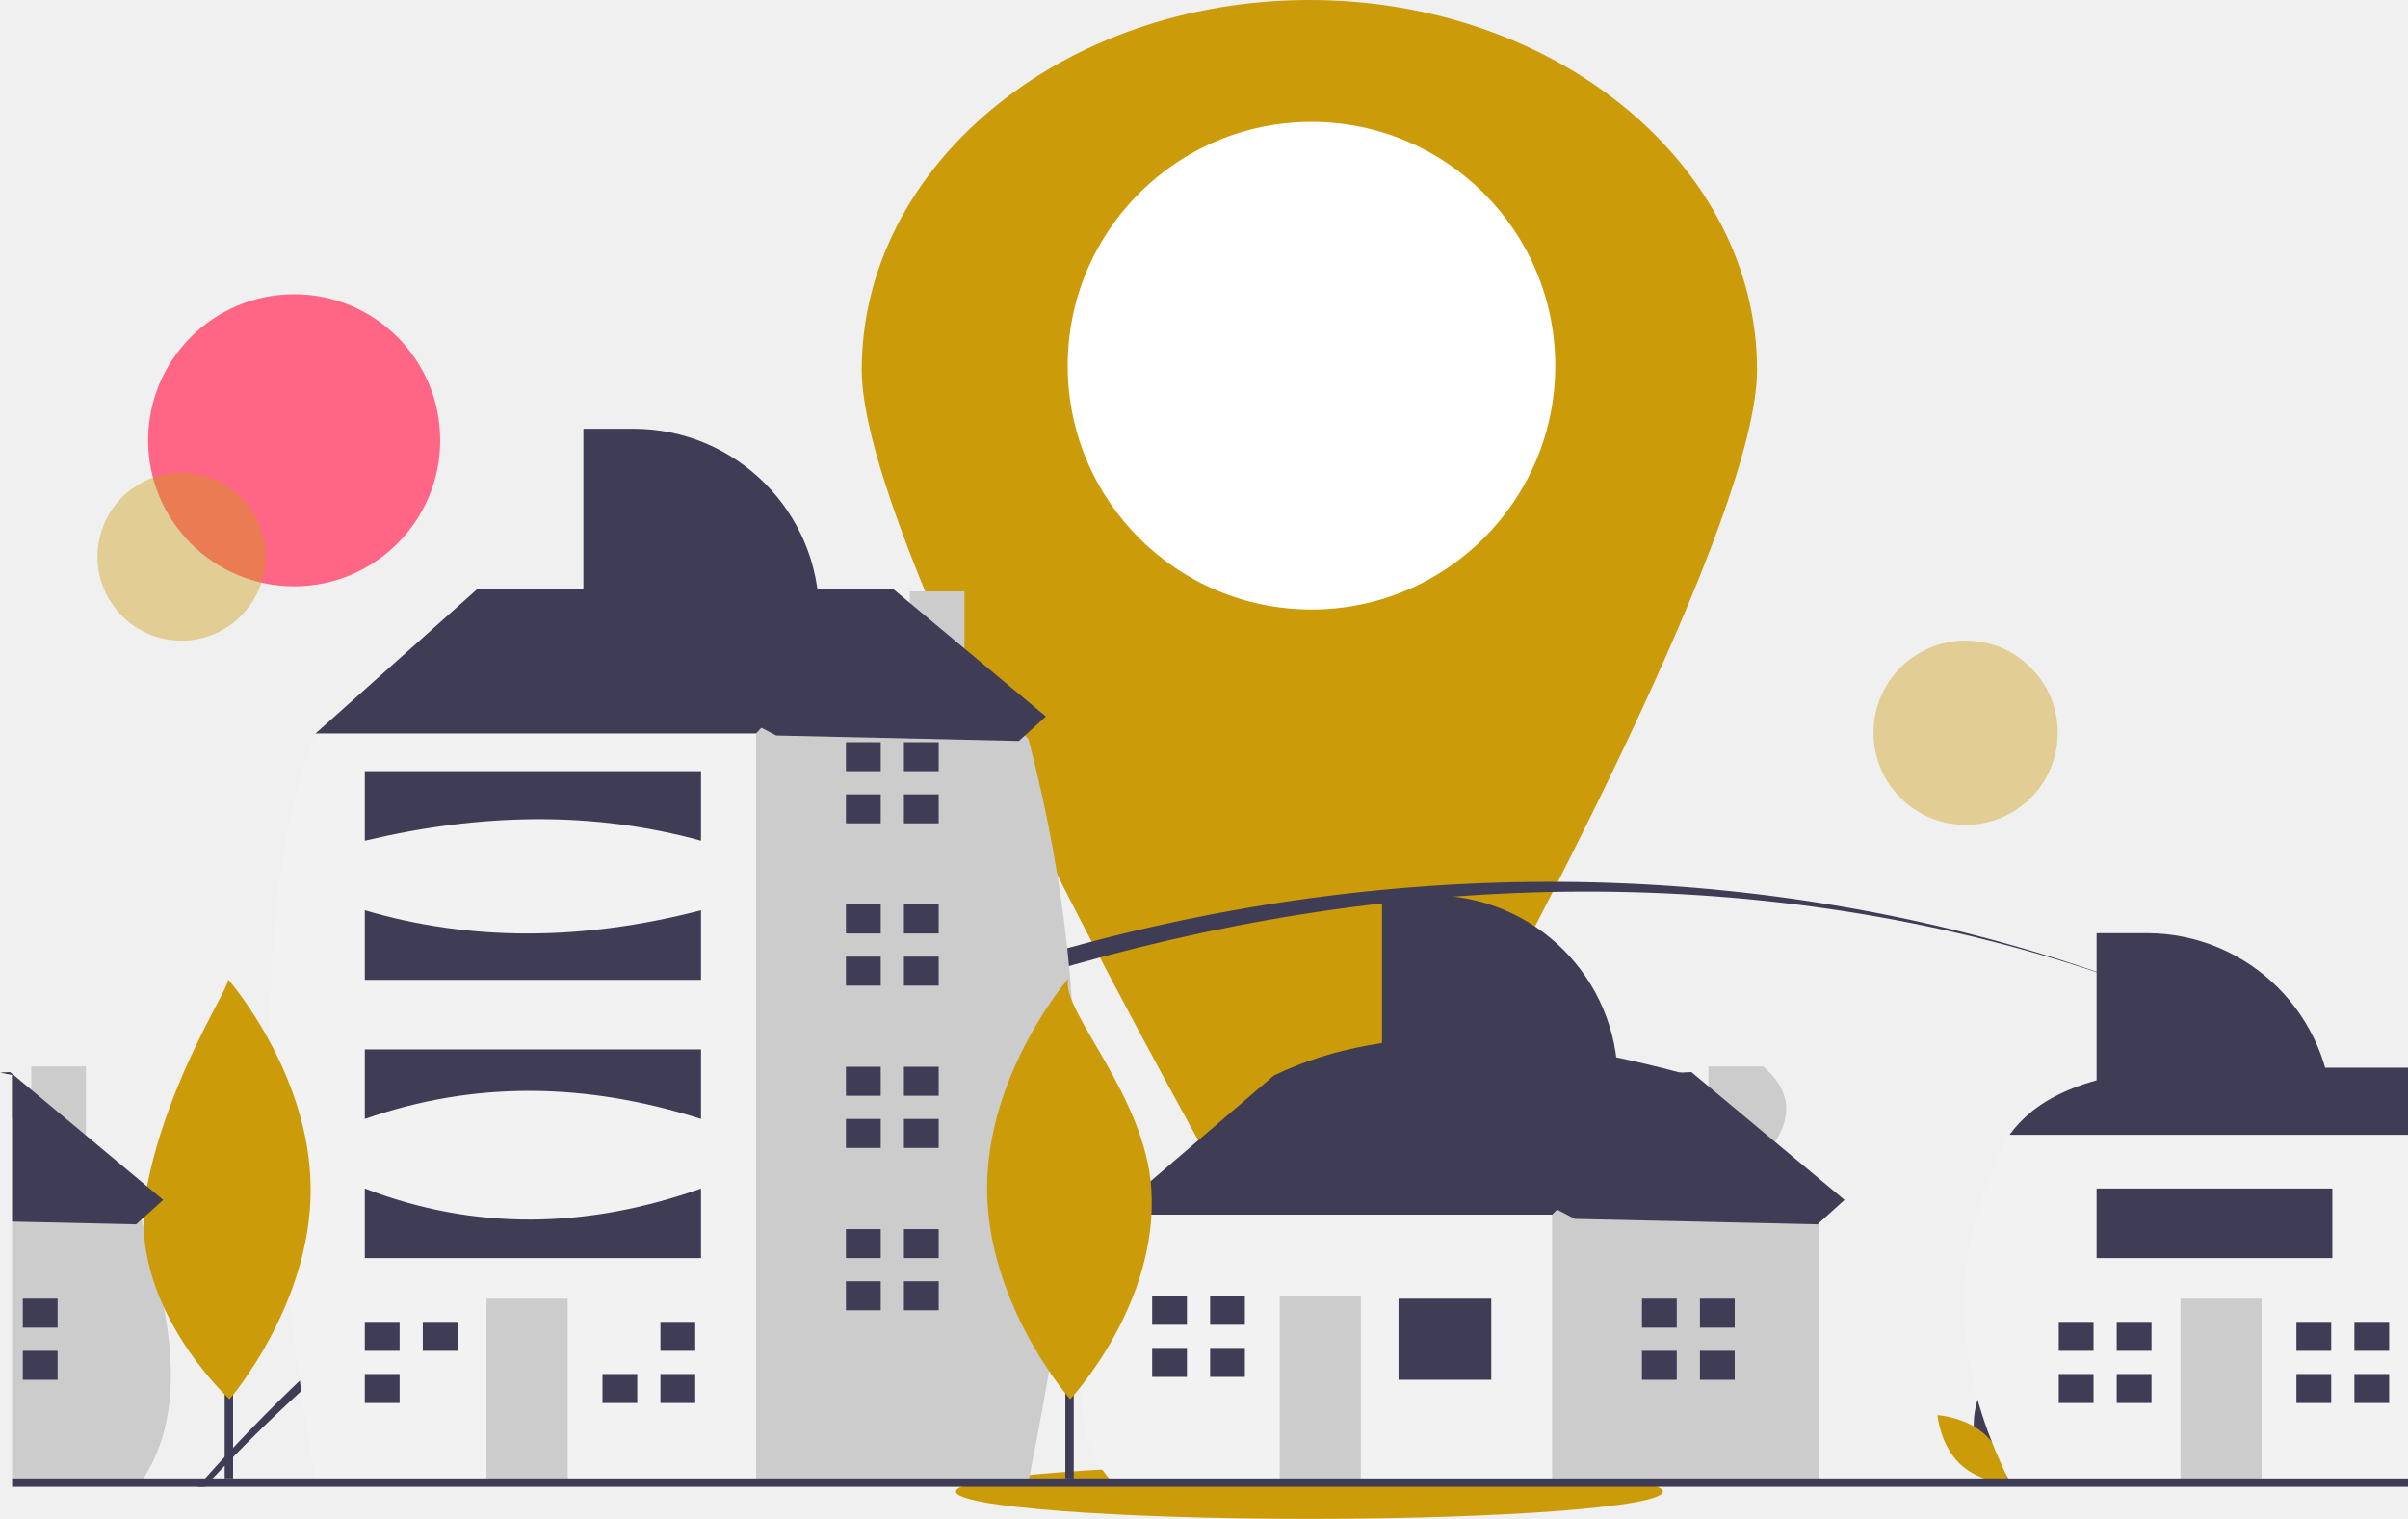
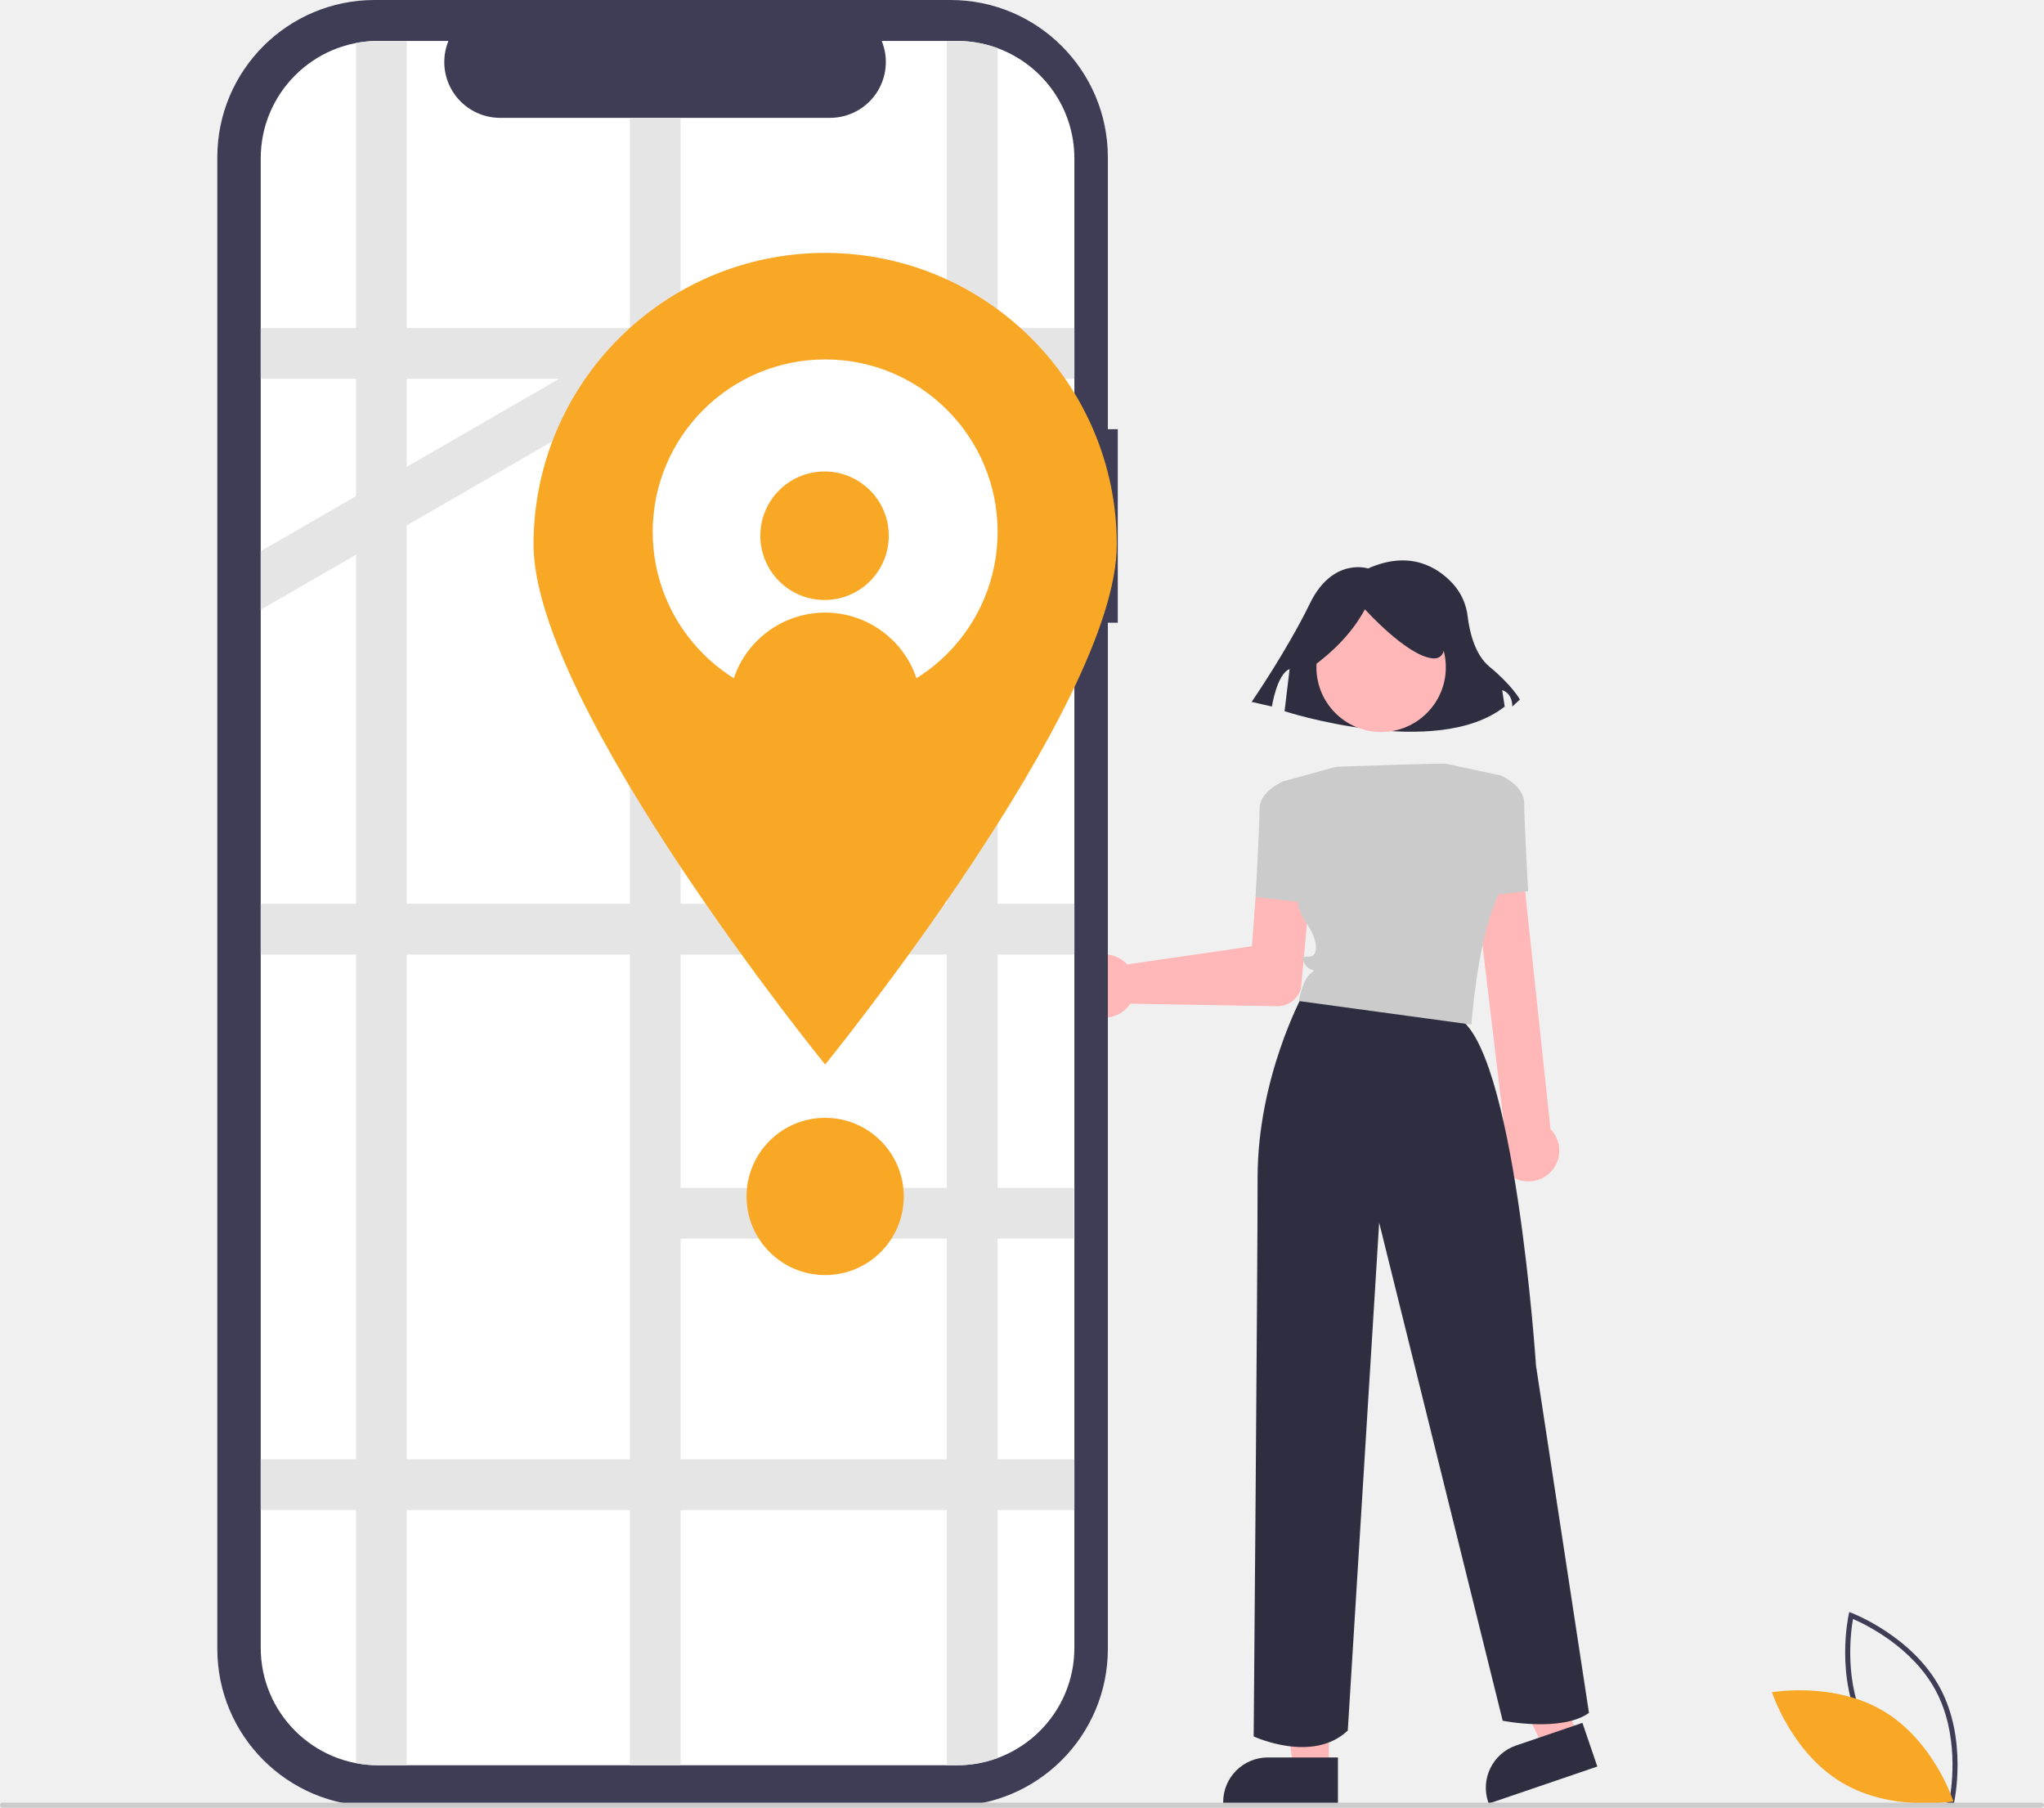
- <svg xmlns="http://www.w3.org/2000/svg" data-name="Layer 1" width="572.88" height="361.347" viewBox="0 0 572.88 361.347">
-   <path d="M731.572,357.326c0,34.668-54.19,136.907-85.26,192.678a24.312,24.312,0,0,1-42.48,0c-31.07-55.771-85.26-158.01-85.26-192.678,0-48.601,47.682-88,106.5-88S731.572,308.725,731.572,357.326Z" transform="translate(-313.5599 -269.3263)" fill="#cc9b0a" />
-   <circle cx="312.012" cy="87" r="58" fill="#fff" />
-   <circle cx="69.982" cy="104.74" r="34.74" fill="#ff6584" />
-   <ellipse cx="311.512" cy="354.856" rx="84.092" ry="6.492" fill="#cc9b0a" />
-   <circle cx="356.74" cy="401.758" r="19.986" transform="translate(-410.5334 420.2112) rotate(-80.78252)" fill="#cc9b0a" opacity="0.4" style="isolation:isolate" />
-   <path d="M824.33,504.856c-157.39-59-349.35-1.48-460.18,116.18-.63.66-1.26,1.33-1.87,2h-1.69c.58-.67,1.18-1.34,1.77-2C475.49,494.426,664.9,443.966,824.33,504.856Z" transform="translate(-313.5599 -269.3263)" fill="#3f3d56" />
-   <path d="M867.34,524.426a375.733,375.733,0,0,0-43.01-19.57A341.325,341.325,0,0,1,867.34,524.426Z" transform="translate(-313.5599 -269.3263)" fill="#3f3d56" />
-   <circle cx="467.641" cy="174.315" r="21.92" fill="#cc9b0a" opacity="0.4" style="isolation:isolate" />
-   <path d="M783.641,612.247c1.694,6.262,7.496,10.14,7.496,10.14s3.056-6.274,1.362-12.536-7.496-10.14-7.496-10.14S781.947,605.986,783.641,612.247Z" transform="translate(-313.5599 -269.3263)" fill="#3f3d56" />
-   <path d="M786.13,610.902c4.648,4.525,5.216,11.481,5.216,11.481s-6.968-.381-11.617-4.905-5.216-11.481-5.216-11.481S781.482,606.377,786.13,610.902Z" transform="translate(-313.5599 -269.3263)" fill="#cc9b0a" />
-   <path d="M316.92,525.182v9.66l-.48.52v-10.28C316.6,525.112,316.76,525.152,316.92,525.182Z" transform="translate(-313.5599 -269.3263)" fill="#3f3d56" />
-   <path d="M347.7,621.032c-.14.23-.29.46-.44.69h-30.82v-96.06l.48-.48,4.09,4.65v-6.8h13v21.58l13.13,14.91.12.14c.16.5.31,1,.46,1.5a.035.035,0,0,0,.01.02,177.405,177.405,0,0,1,4.84,19.19C355.43,595.662,355,609.682,347.7,621.032Z" transform="translate(-313.5599 -269.3263)" fill="#ccc" />
-   <rect x="5.427" y="308.953" width="8.274" height="6.895" fill="#3f3d56" />
-   <rect x="5.427" y="321.365" width="8.274" height="6.895" fill="#3f3d56" />
-   <path d="M582.148,565.178l-4.137-6.895,38.614-33.098c28.547-13.741,62.958-9.776,99.294,0l0,9.653-35.856,38.615-41.373,8.274Z" transform="translate(-313.5599 -269.3263)" fill="#3f3d56" />
-   <path d="M733.011,544.608c6.857-7.627,7.81-14.88,0-21.577h-13v6.804l-4.092-4.65-33.098,33.098-5.517,5.516-6.895,27.582,12.412,30.339h63.437V559.662Z" transform="translate(-313.5599 -269.3263)" fill="#ccc" />
-   <path d="M578.011,558.283H682.821v63.438l-104.81,0C565.331,608.002,571.918,582.997,578.011,558.283Z" transform="translate(-313.5599 -269.3263)" fill="#f2f2f2" />
-   <rect x="332.715" y="308.953" width="22.065" height="19.307" fill="#3f3d56" />
-   <rect x="304.444" y="308.263" width="19.307" height="44.13" fill="#ccc" />
-   <polygon points="282.379 315.159 282.379 308.264 274.105 308.264 274.105 315.159 281.689 315.159 282.379 315.159" fill="#3f3d56" />
-   <polygon points="281.689 320.675 274.105 320.675 274.105 327.571 282.379 327.571 282.379 320.675 281.689 320.675" fill="#3f3d56" />
-   <rect x="287.895" y="308.263" width="8.274" height="6.895" fill="#3f3d56" />
-   <rect x="287.895" y="320.675" width="8.274" height="6.895" fill="#3f3d56" />
-   <polygon points="398.911 315.849 398.911 308.953 390.636 308.953 390.636 315.849 398.221 315.849 398.911 315.849" fill="#3f3d56" />
-   <polygon points="398.221 321.365 390.636 321.365 390.636 328.26 398.911 328.26 398.911 321.365 398.221 321.365" fill="#3f3d56" />
-   <rect x="404.427" y="308.953" width="8.274" height="6.895" fill="#3f3d56" />
-   <rect x="404.427" y="321.365" width="8.274" height="6.895" fill="#3f3d56" />
-   <polygon points="81.966 180.01 75.071 174.493 113.685 140.016 211.599 140.016 211.599 170.356 148.162 213.108 81.966 180.01" fill="#3f3d56" />
-   <path d="M543.011,428.682V410.031h-13v4.568l-4.852-5.257-31.719,34.477-12.411,8.275-19.245,140.603,29.023,29.023,67.45,0c10.335-51.988,18.53-105.394,0-176.522Z" transform="translate(-313.5599 -269.3263)" fill="#ccc" />
-   <path d="M388.63,443.819l104.81,0V621.72l-104.81,0C377.161,552.607,371.56,488.515,388.63,443.819Z" transform="translate(-313.5599 -269.3263)" fill="#f2f2f2" />
-   <rect x="115.753" y="308.953" width="19.307" height="43.441" fill="#ccc" />
-   <polygon points="95.067 321.365 95.067 314.47 86.793 314.47 86.793 321.365 94.378 321.365 95.067 321.365" fill="#3f3d56" />
-   <polygon points="94.378 326.881 86.793 326.881 86.793 333.777 95.067 333.777 95.067 326.881 94.378 326.881" fill="#3f3d56" />
-   <rect x="100.583" y="314.469" width="8.274" height="6.895" fill="#3f3d56" />
-   <polygon points="150.92 326.881 143.335 326.881 143.335 333.777 151.609 333.777 151.609 326.881 150.92 326.881" fill="#3f3d56" />
-   <rect x="157.125" y="314.469" width="8.274" height="6.895" fill="#3f3d56" />
-   <rect x="157.125" y="326.881" width="8.274" height="6.895" fill="#3f3d56" />
-   <polygon points="209.53 183.457 209.53 176.562 201.256 176.562 201.256 183.457 208.841 183.457 209.53 183.457" fill="#3f3d56" />
-   <polygon points="208.841 188.974 201.256 188.974 201.256 195.869 209.53 195.869 209.53 188.974 208.841 188.974" fill="#3f3d56" />
-   <rect x="215.047" y="176.562" width="8.274" height="6.895" fill="#3f3d56" />
-   <rect x="215.047" y="188.973" width="8.274" height="6.895" fill="#3f3d56" />
-   <polygon points="209.53 222.072 209.53 215.176 201.256 215.176 201.256 222.072 208.841 222.072 209.53 222.072" fill="#3f3d56" />
-   <polygon points="208.841 227.588 201.256 227.588 201.256 234.483 209.53 234.483 209.53 227.588 208.841 227.588" fill="#3f3d56" />
-   <rect x="215.047" y="215.176" width="8.274" height="6.895" fill="#3f3d56" />
-   <rect x="215.047" y="227.587" width="8.274" height="6.895" fill="#3f3d56" />
-   <polygon points="209.53 260.686 209.53 253.79 201.256 253.79 201.256 260.686 208.841 260.686 209.53 260.686" fill="#3f3d56" />
-   <polygon points="208.841 266.202 201.256 266.202 201.256 273.097 209.53 273.097 209.53 266.202 208.841 266.202" fill="#3f3d56" />
-   <rect x="215.047" y="253.79" width="8.274" height="6.895" fill="#3f3d56" />
-   <rect x="215.047" y="266.202" width="8.274" height="6.895" fill="#3f3d56" />
-   <polygon points="209.53 299.3 209.53 292.404 201.256 292.404 201.256 299.3 208.841 299.3 209.53 299.3" fill="#3f3d56" />
-   <polygon points="208.841 304.816 201.256 304.816 201.256 311.711 209.53 311.711 209.53 304.816 208.841 304.816" fill="#3f3d56" />
-   <rect x="215.047" y="292.404" width="8.274" height="6.895" fill="#3f3d56" />
-   <rect x="215.047" y="304.816" width="8.274" height="6.895" fill="#3f3d56" />
-   <path d="M400.352,452.783H480.339V469.332c-25.638-7.076-52.374-6.568-79.986,0Z" transform="translate(-313.5599 -269.3263)" fill="#3f3d56" />
-   <path d="M400.352,485.881q37.447,11.033,79.986,0v16.549H400.352Z" transform="translate(-313.5599 -269.3263)" fill="#3f3d56" />
-   <path d="M400.352,518.979H480.339V535.528c-27.259-8.704-53.949-9.115-79.986,0Z" transform="translate(-313.5599 -269.3263)" fill="#3f3d56" />
-   <path d="M400.352,552.077c26.086,10.054,52.772,9.635,79.986,0v16.549H400.352Z" transform="translate(-313.5599 -269.3263)" fill="#3f3d56" />
-   <path d="M830.24,523.326h56.2v27.08l-5.02,1.571-16.7,5.212-26.2-6.069-26.17-6.065-13.82-3.201-6.9-2.553C797.37,531.425,807.81,525.23,830.24,523.326Z" transform="translate(-313.5599 -269.3263)" fill="#3f3d56" />
-   <path d="M886.44,539.301v82.421h-94.81c-.03-.051-.05-.097-.08-.148v-.005a1.265,1.265,0,0,0-.08-.167q-2.22-4.469-3.98-8.914c-9.95-25.078-8.87-49.494,4.14-73.187Z" transform="translate(-313.5599 -269.3263)" fill="#f2f2f2" />
-   <rect x="518.753" y="308.953" width="19.307" height="43.441" fill="#ccc" />
-   <polygon points="498.067 321.365 498.067 314.47 489.793 314.47 489.793 321.365 497.378 321.365 498.067 321.365" fill="#3f3d56" />
-   <polygon points="497.378 326.881 489.793 326.881 489.793 333.777 498.067 333.777 498.067 326.881 497.378 326.881" fill="#3f3d56" />
-   <rect x="503.583" y="314.469" width="8.274" height="6.895" fill="#3f3d56" />
-   <rect x="503.583" y="326.881" width="8.274" height="6.895" fill="#3f3d56" />
-   <polygon points="554.609 321.365 554.609 314.47 546.335 314.47 546.335 321.365 553.92 321.365 554.609 321.365" fill="#3f3d56" />
-   <polygon points="553.92 326.881 546.335 326.881 546.335 333.777 554.609 333.777 554.609 326.881 553.92 326.881" fill="#3f3d56" />
-   <rect x="560.125" y="314.469" width="8.274" height="6.895" fill="#3f3d56" />
-   <rect x="560.125" y="326.881" width="8.274" height="6.895" fill="#3f3d56" />
-   <path d="M812.353,491.326h11.886a44.202,44.202,0,0,1,44.202,44.202v0h-56.087Z" transform="translate(-313.5599 -269.3263)" fill="#3f3d56" />
-   <path d="M452.353,371.326h11.886a44.202,44.202,0,0,1,44.202,44.202v0h-56.087Z" transform="translate(-313.5599 -269.3263)" fill="#3f3d56" />
-   <path d="M642.353,482.326h11.886a44.202,44.202,0,0,1,44.202,44.202v0h-56.087Z" transform="translate(-313.5599 -269.3263)" fill="#3f3d56" />
-   <rect x="498.793" y="282.751" width="56.087" height="16.549" fill="#3f3d56" />
-   <rect x="2.88" y="351.71" width="570" height="2" fill="#3f3d56" />
-   <rect x="53.451" y="272.705" width="2" height="79" fill="#3f3d56" />
-   <path d="M387.469,552.099c.127,27.624-19.308,50.108-19.308,50.108s-24.889-22.782-19.769-49.928c5.15-27.301,21.199-49.992,19.308-50.108C367.7,502.171,387.341,524.475,387.469,552.099Z" transform="translate(-313.5599 -269.3263)" fill="#cc9b0a" />
-   <rect x="253.451" y="272.705" width="2" height="79" fill="#3f3d56" />
-   <path d="M587.469,552.099c1.803,27.566-19.308,50.108-19.308,50.108s-19.642-22.304-19.769-49.928,19.308-50.108,19.308-50.108C565.805,509.743,586.01,529.795,587.469,552.099Z" transform="translate(-313.5599 -269.3263)" fill="#cc9b0a" />
-   <polygon points="125.513 144.289 212.387 140.039 248.83 170.458 242.387 176.275 184.678 174.976 125.513 144.289" fill="#3f3d56" />
-   <path d="M352.39,554.782l-4.68,4.23-.57.51-1.19,1.08-29.51-.66v-34.86q-1.44-.315-2.88-.6l2.39-.12.49.41,4.57,3.81,13,10.86,14.52,12.12Z" transform="translate(-313.5599 -269.3263)" fill="#3f3d56" />
-   <polygon points="315.513 259.289 402.387 255.039 438.83 285.458 432.387 291.275 374.678 289.976 315.513 259.289" fill="#3f3d56" />
+ <svg xmlns="http://www.w3.org/2000/svg" data-name="afcb9ff3-8250-4c7a-bd11-73381c22471b" width="806" height="712.713" viewBox="0 0 806 712.713">
+   <path d="M770.296,711.765l-1.073-.402c-.236-.089-23.709-9.082-34.704-29.474-10.996-20.393-5.612-44.945-5.556-45.19l.253-1.118,1.073.402c.236.089,23.708,9.082,34.704,29.474,10.996,20.393,5.612,44.945,5.556,45.19ZM736.279,680.94c9.296,17.241,27.845,26.079,32.545,28.097.894-5.037,3.696-25.406-5.592-42.631-9.287-17.223-27.843-26.074-32.545-28.097C729.793,643.349,726.992,663.716,736.279,680.94Z" transform="translate(0 0.00002)" fill="#3f3d56" />
+   <path d="M742.922,674.736c19.761,11.889,27.371,35.503,27.371,35.503s-24.428,4.339-44.188-7.55-27.371-35.503-27.371-35.503S723.161,662.847,742.922,674.736Z" transform="translate(0 0.00002)" fill="#f9a826" />
+   <path d="M424.792,381.964a12.52,12.52,0,0,1,18.459-2.877,11.918,11.918,0,0,1,1.21,1.155l49.211-7.164,2.739-37.005a10.733,10.733,0,0,1,21.409,1.581q-.007.099-.016.197l-4.797,51.925-.023.116a9.724,9.724,0,0,1-9.395,6.82l-57.883-.999a11.713,11.713,0,0,1-.726.992,12.521,12.521,0,0,1-18.668.764q-.374-.383-.708-.791A12.559,12.559,0,0,1,424.792,381.964Z" transform="translate(0 0.00002)" fill="#ffb7b7" />
+   <polygon points="524.006 697.479 509.97 697.478 503.293 643.341 524.008 643.342 524.006 697.479" fill="#ffb7b7" />
+   <path d="M527.585,711.084l-45.257-.002V710.51a17.616,17.616,0,0,1,17.615-17.615h.001l27.641.001Z" transform="translate(0 0.00002)" fill="#2f2e41" />
+   <polygon points="622.082 684.754 608.798 689.284 585 640.202 604.607 633.515 622.082 684.754" fill="#ffb7b7" />
+   <path d="M629.862,696.475l-42.834,14.609-.185-.542a17.616,17.616,0,0,1,10.985-22.359l.001-0,26.161-8.923Z" transform="translate(0 0.00002)" fill="#2f2e41" />
+   <path d="M539.461,224.126s-13.97-4.614-22.951,13.841-22.951,38.754-22.951,38.754l7.983,1.845s1.996-12.918,6.985-14.764l-1.996,16.609s59.871,19.377,86.813-1.845l-.998-6.459s3.991.923,3.991,6.459l2.994-2.768s-2.994-5.536-11.974-12.918c-5.895-4.845-7.92-14.063-8.616-19.826a23.102,23.102,0,0,0-5.973-13.065C566.801,223.593,555.926,216.795,539.461,224.126Z" transform="translate(0 0.00002)" fill="#2f2e41" />
+   <circle cx="544.611" cy="263.088" r="25.515" fill="#ffb7b7" />
+   <path d="M510.59,309.613l-4.639-1.546s-9.278,3.866-9.278,10.825-1.546,34.793-1.546,34.793l20.876,2.32Z" transform="translate(0 0.00002)" fill="#cbcbcb" />
+   <path d="M593.622,461.697a12.064,12.064,0,0,1-.276-15.744L580.323,336.887a9.722,9.722,0,0,1,19.418-1.001q.003.053.005.107l11.651,109.183a11.711,11.711,0,0,1,1.165,1.363,12.144,12.144,0,0,1-2.724,16.956q-.201.145-.407.282h0a12.155,12.155,0,0,1-10.27,1.485A12.006,12.006,0,0,1,593.622,461.697Z" transform="translate(0 0.00002)" fill="#ffb7b7" />
+   <path d="M581.695,353.685l20.876-2.32s-1.546-27.835-1.546-34.793-9.278-10.825-9.278-10.825l-4.639,1.546Z" transform="translate(0 0.00002)" fill="#cbcbcb" />
+   <path d="M513.683,392.304s-17.783,32.513-17.783,71.946S494.353,684.609,494.353,684.609s23.196,10.825,37.113-2.32l12.371-200.256,48.711,196.39s23.196,4.639,34.02-3.093l-20.876-136.854s-8.505-128.349-31.701-137.627S513.683,392.304,513.683,392.304Z" transform="translate(0 0.00002)" fill="#2f2e41" />
+   <path d="M517.039,263.249c9.033-6.537,16.344-14.066,21.181-23.023,0,0,16.576,18.418,26.706,19.339s.921-22.102.921-22.102l-18.418-4.605-17.497,1.842-13.814,9.209Z" transform="translate(0 0.00002)" fill="#2f2e41" />
+   <path d="M570.126,301.108s.736-.395-43.296,1.209l-18.429,5.075-2.449.675s2.32,46.391,8.505,54.896,4.639,13.144,3.093,13.917-5.412-.773-3.093,3.093,5.412,1.546,2.32,3.866-4.639,10.825-4.639,10.825l68.041,9.278s2.32-30.154,8.505-45.618,7.732-21.649,7.732-21.649L591.775,305.747Z" transform="translate(0 0.00002)" fill="#cbcbcb" />
+   <path d="M440.767,169.224h-3.913V62.037A62.037,62.037,0,0,0,374.817,0H147.728A62.037,62.037,0,0,0,85.691,62.037v588.035a62.037,62.037,0,0,0,62.037,62.037H374.817a62.037,62.037,0,0,0,62.037-62.037h0V245.521h3.913Z" transform="translate(0 0.00002)" fill="#3f3d56" />
+   <path d="M423.651,62.473v587.17a46.289,46.289,0,0,1-46.247,46.33H149.141a46.297,46.297,0,0,1-46.33-46.265V62.473a46.297,46.297,0,0,1,46.265-46.33h27.745a22.008,22.008,0,0,0,20.38,30.32h130.1a22.008,22.008,0,0,0,20.38-30.32h29.64a46.289,46.289,0,0,1,46.33,46.247v.083Z" transform="translate(0 0.00002)" fill="#fff" />
+   <path d="M423.651,149.343v-20h-30.27v-110.34a46.186,46.186,0,0,0-16.06-2.86h-3.94v113.2h-105v-82.88h-20v82.88h-88v-113.2H149.141a45.889,45.889,0,0,0-8.76.83v112.37h-37.57v20h37.57v46.261L102.811,217.293v23.1l37.569-21.69v137.639H102.811v20h37.57v199H102.811v20h37.57V695.143a45.901,45.901,0,0,0,8.76.83h11.24v-100.63h88v100.63h20v-100.63h105v100.63h3.94a46.185,46.185,0,0,0,16.06-2.86v-97.77h30.27v-20h-30.27v-87h30v-20h-30v-92h30.27v-20h-30.27v-122h30.27v-20h-30.27v-65Zm-203.139,0-0.0 0-60.13,34.72-0.0 0V149.343Zm-60.131,57.811 0-0,88-50.81V356.343h-88Zm0,368.189v-199h88v199Zm213,0h-105v-87h105Zm0-107h-105v-92h105Zm0-112h-105v-122h105Zm0-142h-105v-65h105Z" transform="translate(0 0.00002)" fill="#e5e5e5" />
+   <path d="M440.381,214.713c0,63.513-115,205-115,205s-115-141.487-115-205a115,115,0,0,1,230,0Z" transform="translate(0 0.00002)" fill="#f9a826" />
+   <path d="M393.382,209.713a68,68,0,1,1-68-68h0a67.969,67.969,0,0,1,68,67.938Z" transform="translate(0 0.00002)" fill="#fff" />
+   <circle cx="325.146" cy="211.222" r="25.333" fill="#f9a826" />
+   <path d="M361.912,269.083a68.072,68.072,0,0,1-73.07-.01,37.999,37.999,0,0,1,73.07.01Z" transform="translate(0 0.00002)" fill="#f9a826" />
+   <circle cx="325.381" cy="471.713" r="31" fill="#f9a826" />
+   <path d="M805,712.713H1a1,1,0,0,1,0-2H805a1,1,0,0,1,0,2Z" transform="translate(0 0.00002)" fill="#cbcbcb" />
</svg>
